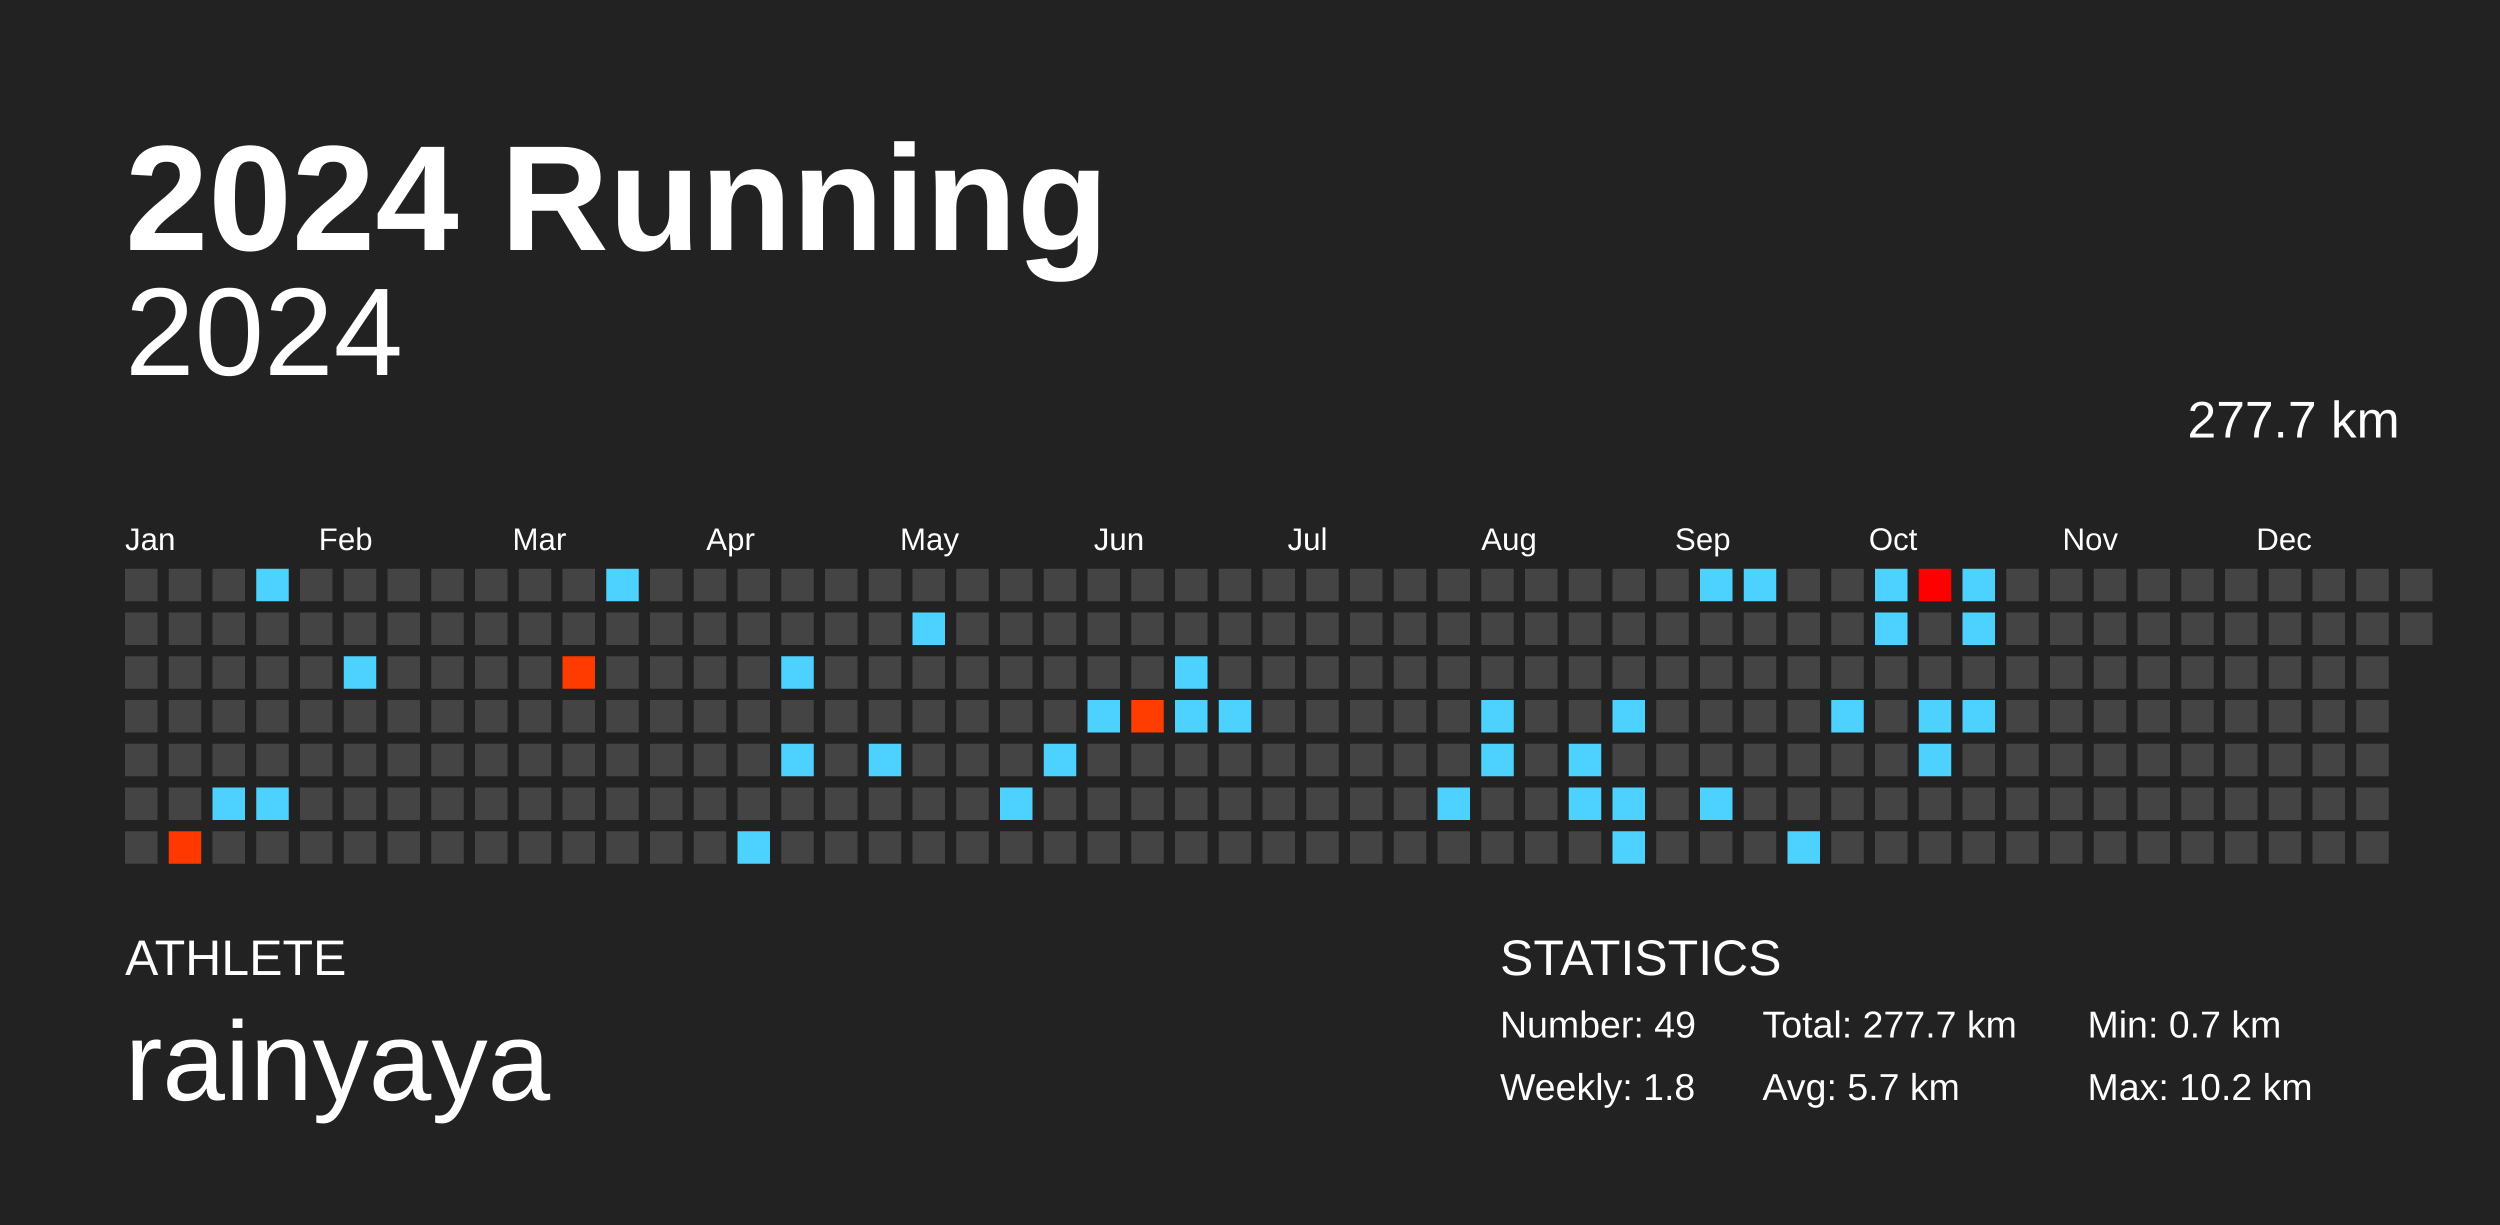
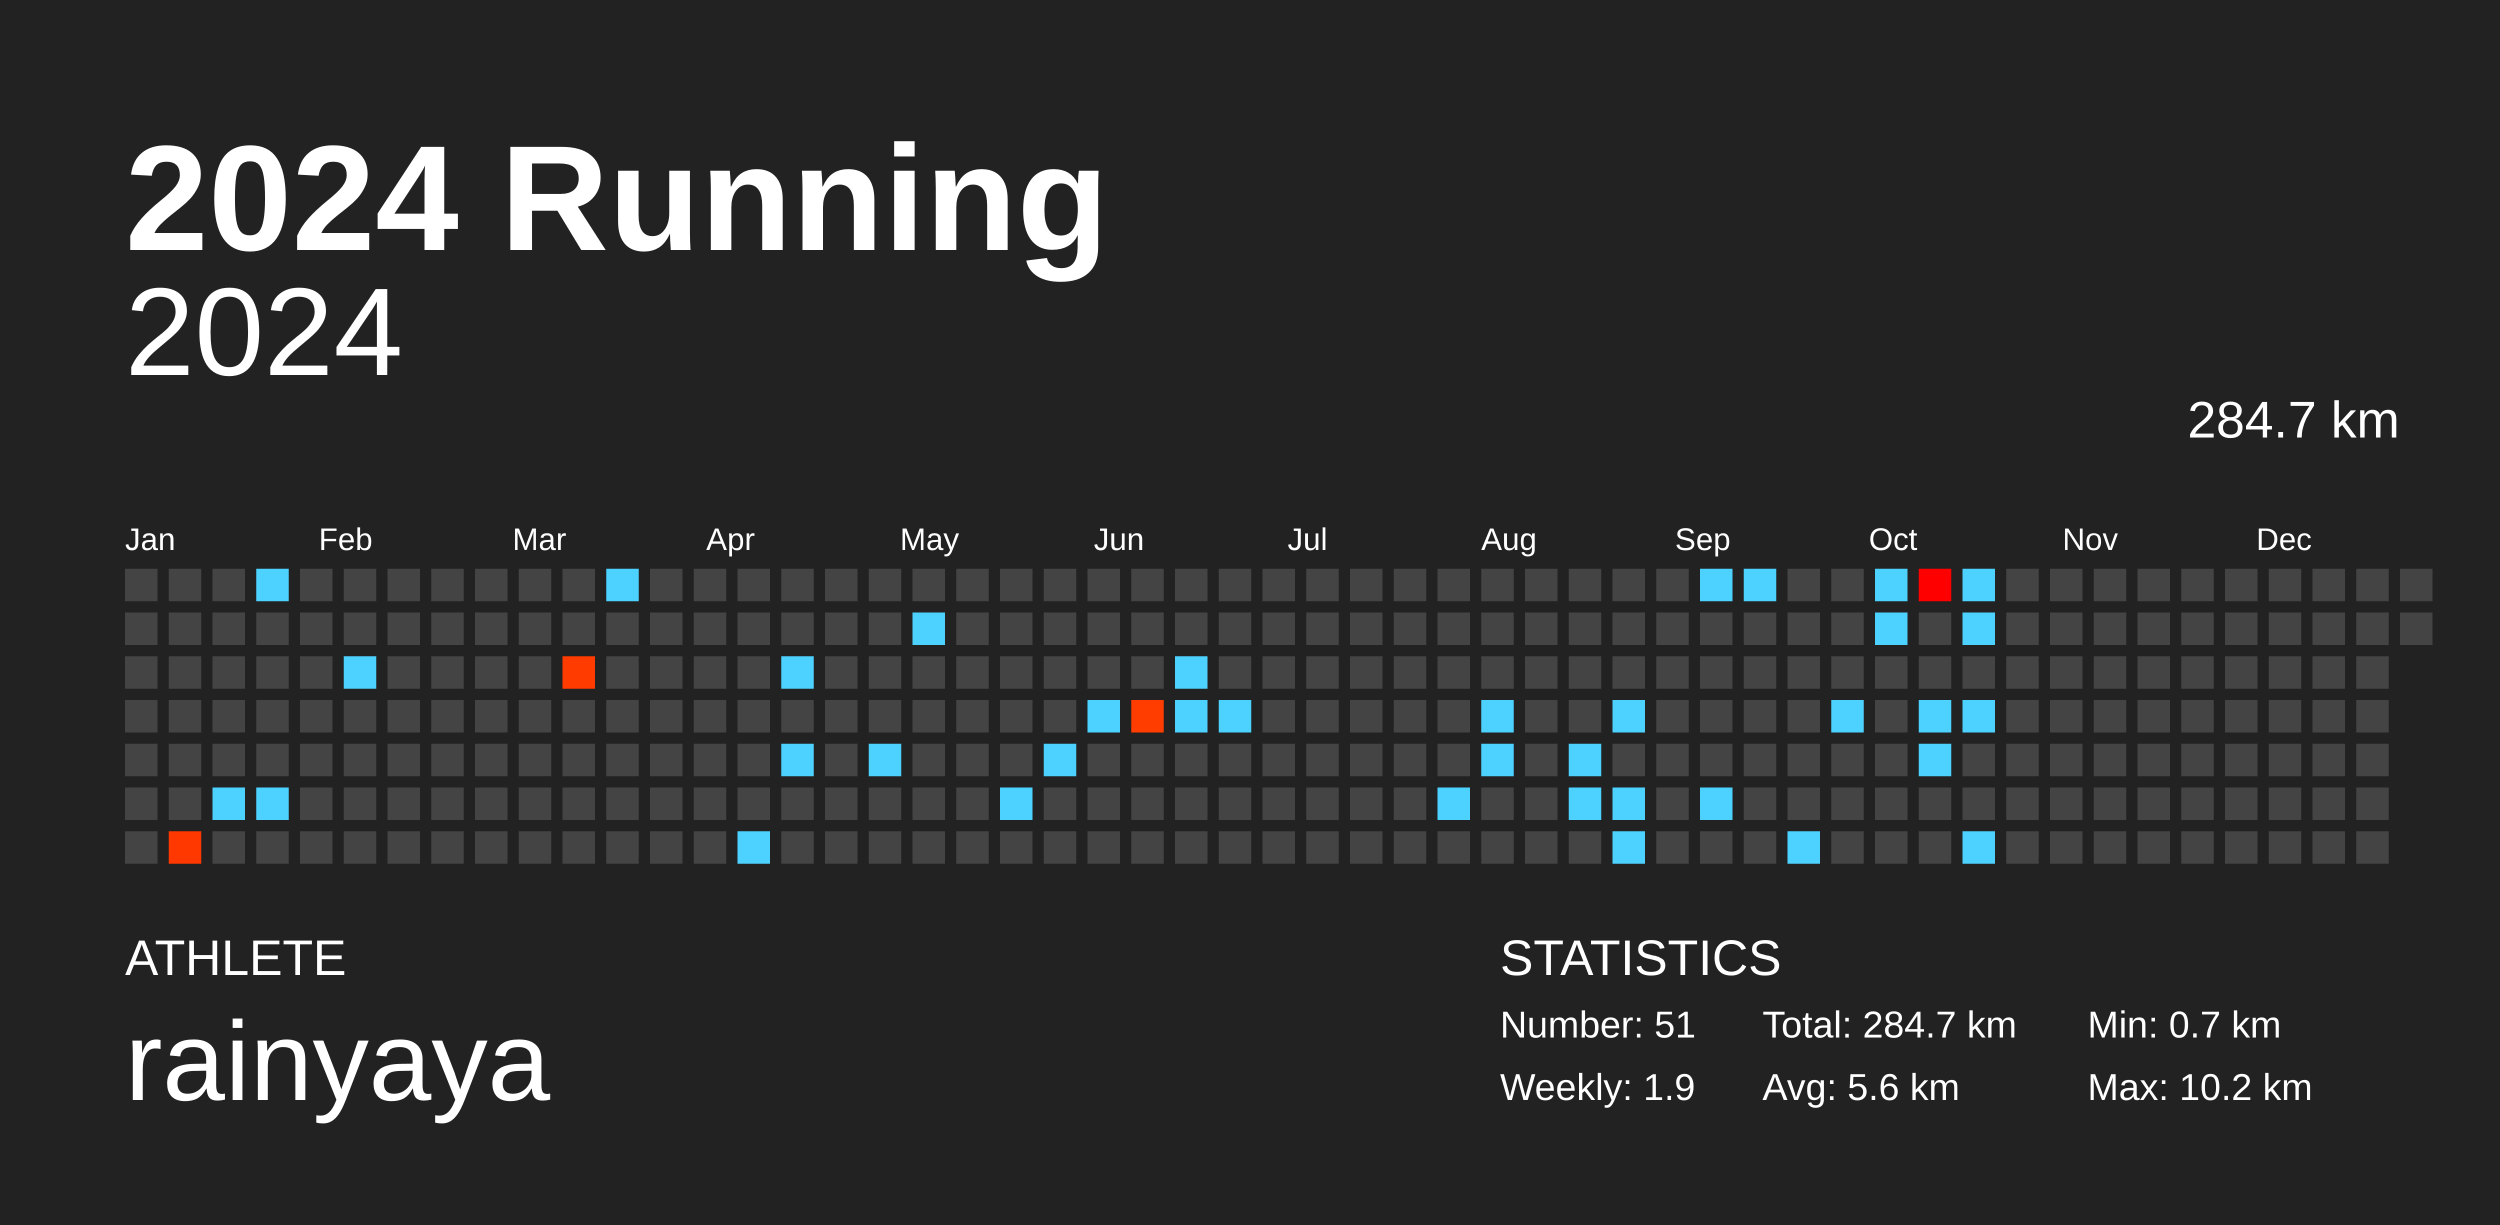
<svg xmlns="http://www.w3.org/2000/svg" baseProfile="full" height="98mm" version="1.1" viewBox="0,0,200,98" width="200mm">
  <defs />
  <rect fill="#222222" height="98" width="200" x="0" y="0" />
  <text fill="#FFFFFF" style="font-size:12px; font-family:Arial; font-weight:bold;" x="10" y="20">2024 Running</text>
  <text fill="#FFFFFF" style="font-size:4px; font-family:Arial" x="10" y="78">ATHLETE</text>
  <text fill="#FFFFFF" style="font-size:9px; font-family:Arial" x="10" y="88">rainyaya</text>
  <text fill="#FFFFFF" style="font-size:4px; font-family:Arial" x="120" y="78">STATISTICS</text>
-   <text fill="#FFFFFF" style="font-size:3px; font-family:Arial" x="120" y="83">Number: 49</text>
-   <text fill="#FFFFFF" style="font-size:3px; font-family:Arial" x="120" y="88">Weekly: 1.8</text>
-   <text fill="#FFFFFF" style="font-size:3px; font-family:Arial" x="141" y="83">Total: 277.7 km</text>
-   <text fill="#FFFFFF" style="font-size:3px; font-family:Arial" x="141" y="88">Avg: 5.7 km</text>
+   <text fill="#FFFFFF" style="font-size:3px; font-family:Arial" x="120" y="83">Number: 51</text>
+   <text fill="#FFFFFF" style="font-size:3px; font-family:Arial" x="120" y="88">Weekly: 1.9</text>
+   <text fill="#FFFFFF" style="font-size:3px; font-family:Arial" x="141" y="83">Total: 284.7 km</text>
+   <text fill="#FFFFFF" style="font-size:3px; font-family:Arial" x="141" y="88">Avg: 5.6 km</text>
  <text fill="#FFFFFF" style="font-size:3px; font-family:Arial" x="167" y="83">Min: 0.7 km</text>
  <text fill="#FFFFFF" style="font-size:3px; font-family:Arial" x="167" y="88">Max: 10.2 km</text>
  <text alignment-baseline="hanging" fill="#FFFFFF" style="font-size:10.0px; font-family:Arial;" x="10" y="30">2024</text>
-   <text alignment-baseline="hanging" fill="#FFFFFF" style="font-size:4.125px; font-family:Arial;" x="175" y="35">277.7 km</text>
+   <text alignment-baseline="hanging" fill="#FFFFFF" style="font-size:4.125px; font-family:Arial;" x="175" y="35">284.7 km</text>
  <text fill="#FFFFFF" style="font-size:2.5px; font-family:Arial" x="10.0" y="44">Jan</text>
  <text fill="#FFFFFF" style="font-size:2.5px; font-family:Arial" x="25.5" y="44">Feb</text>
  <text fill="#FFFFFF" style="font-size:2.5px; font-family:Arial" x="41.0" y="44">Mar</text>
  <text fill="#FFFFFF" style="font-size:2.5px; font-family:Arial" x="56.5" y="44">Apr</text>
  <text fill="#FFFFFF" style="font-size:2.5px; font-family:Arial" x="72.0" y="44">May</text>
  <text fill="#FFFFFF" style="font-size:2.5px; font-family:Arial" x="87.5" y="44">Jun</text>
  <text fill="#FFFFFF" style="font-size:2.5px; font-family:Arial" x="103.0" y="44">Jul</text>
  <text fill="#FFFFFF" style="font-size:2.5px; font-family:Arial" x="118.5" y="44">Aug</text>
  <text fill="#FFFFFF" style="font-size:2.5px; font-family:Arial" x="134.0" y="44">Sep</text>
  <text fill="#FFFFFF" style="font-size:2.5px; font-family:Arial" x="149.5" y="44">Oct</text>
  <text fill="#FFFFFF" style="font-size:2.5px; font-family:Arial" x="165.0" y="44">Nov</text>
  <text fill="#FFFFFF" style="font-size:2.5px; font-family:Arial" x="180.5" y="44">Dec</text>
  <rect fill="#444444" height="2.6" width="2.6" x="10.0" y="45.5" />
  <rect fill="#444444" height="2.6" width="2.6" x="10.0" y="49.0" />
  <rect fill="#444444" height="2.6" width="2.6" x="10.0" y="52.5" />
  <rect fill="#444444" height="2.6" width="2.6" x="10.0" y="56.0" />
  <rect fill="#444444" height="2.6" width="2.6" x="10.0" y="59.5" />
  <rect fill="#444444" height="2.6" width="2.6" x="10.0" y="63.0" />
  <rect fill="#444444" height="2.6" width="2.6" x="10.0" y="66.5" />
  <rect fill="#444444" height="2.6" width="2.6" x="13.5" y="45.5" />
  <rect fill="#444444" height="2.6" width="2.6" x="13.5" y="49.0" />
  <rect fill="#444444" height="2.6" width="2.6" x="13.5" y="52.5" />
  <rect fill="#444444" height="2.6" width="2.6" x="13.5" y="56.0" />
  <rect fill="#444444" height="2.6" width="2.6" x="13.5" y="59.5" />
  <rect fill="#444444" height="2.6" width="2.6" x="13.5" y="63.0" />
  <rect fill="#ff3800" height="2.6" width="2.6" x="13.5" y="66.5" />
  <rect fill="#444444" height="2.6" width="2.6" x="17.0" y="45.5" />
  <rect fill="#444444" height="2.6" width="2.6" x="17.0" y="49.0" />
  <rect fill="#444444" height="2.6" width="2.6" x="17.0" y="52.5" />
  <rect fill="#444444" height="2.6" width="2.6" x="17.0" y="56.0" />
  <rect fill="#444444" height="2.6" width="2.6" x="17.0" y="59.5" />
  <rect fill="#4dd2ff" height="2.6" width="2.6" x="17.0" y="63.0" />
  <rect fill="#444444" height="2.6" width="2.6" x="17.0" y="66.5" />
  <rect fill="#4dd2ff" height="2.6" width="2.6" x="20.5" y="45.5" />
  <rect fill="#444444" height="2.6" width="2.6" x="20.5" y="49.0" />
  <rect fill="#444444" height="2.6" width="2.6" x="20.5" y="52.5" />
  <rect fill="#444444" height="2.6" width="2.6" x="20.5" y="56.0" />
  <rect fill="#444444" height="2.6" width="2.6" x="20.5" y="59.5" />
  <rect fill="#4dd2ff" height="2.6" width="2.6" x="20.5" y="63.0" />
  <rect fill="#444444" height="2.6" width="2.6" x="20.5" y="66.5" />
  <rect fill="#444444" height="2.6" width="2.6" x="24.0" y="45.5" />
  <rect fill="#444444" height="2.6" width="2.6" x="24.0" y="49.0" />
  <rect fill="#444444" height="2.6" width="2.6" x="24.0" y="52.5" />
  <rect fill="#444444" height="2.6" width="2.6" x="24.0" y="56.0" />
  <rect fill="#444444" height="2.6" width="2.6" x="24.0" y="59.5" />
  <rect fill="#444444" height="2.6" width="2.6" x="24.0" y="63.0" />
  <rect fill="#444444" height="2.6" width="2.6" x="24.0" y="66.5" />
  <rect fill="#444444" height="2.6" width="2.6" x="27.5" y="45.5" />
  <rect fill="#444444" height="2.6" width="2.6" x="27.5" y="49.0" />
  <rect fill="#4dd2ff" height="2.6" width="2.6" x="27.5" y="52.5" />
  <rect fill="#444444" height="2.6" width="2.6" x="27.5" y="56.0" />
  <rect fill="#444444" height="2.6" width="2.6" x="27.5" y="59.5" />
  <rect fill="#444444" height="2.6" width="2.6" x="27.5" y="63.0" />
  <rect fill="#444444" height="2.6" width="2.6" x="27.5" y="66.5" />
  <rect fill="#444444" height="2.6" width="2.6" x="31.0" y="45.5" />
  <rect fill="#444444" height="2.6" width="2.6" x="31.0" y="49.0" />
  <rect fill="#444444" height="2.6" width="2.6" x="31.0" y="52.5" />
  <rect fill="#444444" height="2.6" width="2.6" x="31.0" y="56.0" />
  <rect fill="#444444" height="2.6" width="2.6" x="31.0" y="59.5" />
  <rect fill="#444444" height="2.6" width="2.6" x="31.0" y="63.0" />
  <rect fill="#444444" height="2.6" width="2.6" x="31.0" y="66.5" />
  <rect fill="#444444" height="2.6" width="2.6" x="34.5" y="45.5" />
  <rect fill="#444444" height="2.6" width="2.6" x="34.5" y="49.0" />
  <rect fill="#444444" height="2.6" width="2.6" x="34.5" y="52.5" />
  <rect fill="#444444" height="2.6" width="2.6" x="34.5" y="56.0" />
  <rect fill="#444444" height="2.6" width="2.6" x="34.5" y="59.5" />
  <rect fill="#444444" height="2.6" width="2.6" x="34.5" y="63.0" />
  <rect fill="#444444" height="2.6" width="2.6" x="34.5" y="66.5" />
  <rect fill="#444444" height="2.6" width="2.6" x="38.0" y="45.5" />
  <rect fill="#444444" height="2.6" width="2.6" x="38.0" y="49.0" />
  <rect fill="#444444" height="2.6" width="2.6" x="38.0" y="52.5" />
  <rect fill="#444444" height="2.6" width="2.6" x="38.0" y="56.0" />
  <rect fill="#444444" height="2.6" width="2.6" x="38.0" y="59.5" />
  <rect fill="#444444" height="2.6" width="2.6" x="38.0" y="63.0" />
  <rect fill="#444444" height="2.6" width="2.6" x="38.0" y="66.5" />
  <rect fill="#444444" height="2.6" width="2.6" x="41.5" y="45.5" />
  <rect fill="#444444" height="2.6" width="2.6" x="41.5" y="49.0" />
  <rect fill="#444444" height="2.6" width="2.6" x="41.5" y="52.5" />
  <rect fill="#444444" height="2.6" width="2.6" x="41.5" y="56.0" />
  <rect fill="#444444" height="2.6" width="2.6" x="41.5" y="59.5" />
  <rect fill="#444444" height="2.6" width="2.6" x="41.5" y="63.0" />
  <rect fill="#444444" height="2.6" width="2.6" x="41.5" y="66.5" />
  <rect fill="#444444" height="2.6" width="2.6" x="45.0" y="45.5" />
  <rect fill="#444444" height="2.6" width="2.6" x="45.0" y="49.0" />
  <rect fill="#ff3b00" height="2.6" width="2.6" x="45.0" y="52.5" />
  <rect fill="#444444" height="2.6" width="2.6" x="45.0" y="56.0" />
  <rect fill="#444444" height="2.6" width="2.6" x="45.0" y="59.5" />
  <rect fill="#444444" height="2.6" width="2.6" x="45.0" y="63.0" />
  <rect fill="#444444" height="2.6" width="2.6" x="45.0" y="66.5" />
  <rect fill="#4dd2ff" height="2.6" width="2.6" x="48.5" y="45.5" />
  <rect fill="#444444" height="2.6" width="2.6" x="48.5" y="49.0" />
  <rect fill="#444444" height="2.6" width="2.6" x="48.5" y="52.5" />
  <rect fill="#444444" height="2.6" width="2.6" x="48.5" y="56.0" />
  <rect fill="#444444" height="2.6" width="2.6" x="48.5" y="59.5" />
  <rect fill="#444444" height="2.6" width="2.6" x="48.5" y="63.0" />
  <rect fill="#444444" height="2.6" width="2.6" x="48.5" y="66.5" />
  <rect fill="#444444" height="2.6" width="2.6" x="52.0" y="45.5" />
  <rect fill="#444444" height="2.6" width="2.6" x="52.0" y="49.0" />
  <rect fill="#444444" height="2.6" width="2.6" x="52.0" y="52.5" />
  <rect fill="#444444" height="2.6" width="2.6" x="52.0" y="56.0" />
  <rect fill="#444444" height="2.6" width="2.6" x="52.0" y="59.5" />
  <rect fill="#444444" height="2.6" width="2.6" x="52.0" y="63.0" />
  <rect fill="#444444" height="2.6" width="2.6" x="52.0" y="66.5" />
  <rect fill="#444444" height="2.6" width="2.6" x="55.5" y="45.5" />
  <rect fill="#444444" height="2.6" width="2.6" x="55.5" y="49.0" />
  <rect fill="#444444" height="2.6" width="2.6" x="55.5" y="52.5" />
  <rect fill="#444444" height="2.6" width="2.6" x="55.5" y="56.0" />
  <rect fill="#444444" height="2.6" width="2.6" x="55.5" y="59.5" />
  <rect fill="#444444" height="2.6" width="2.6" x="55.5" y="63.0" />
  <rect fill="#444444" height="2.6" width="2.6" x="55.5" y="66.5" />
  <rect fill="#444444" height="2.6" width="2.6" x="59.0" y="45.5" />
  <rect fill="#444444" height="2.6" width="2.6" x="59.0" y="49.0" />
  <rect fill="#444444" height="2.6" width="2.6" x="59.0" y="52.5" />
  <rect fill="#444444" height="2.6" width="2.6" x="59.0" y="56.0" />
  <rect fill="#444444" height="2.6" width="2.6" x="59.0" y="59.5" />
  <rect fill="#444444" height="2.6" width="2.6" x="59.0" y="63.0" />
  <rect fill="#4dd2ff" height="2.6" width="2.6" x="59.0" y="66.5" />
  <rect fill="#444444" height="2.6" width="2.6" x="62.5" y="45.5" />
  <rect fill="#444444" height="2.6" width="2.6" x="62.5" y="49.0" />
  <rect fill="#4dd2ff" height="2.6" width="2.6" x="62.5" y="52.5" />
  <rect fill="#444444" height="2.6" width="2.6" x="62.5" y="56.0" />
  <rect fill="#4dd2ff" height="2.6" width="2.6" x="62.5" y="59.5" />
  <rect fill="#444444" height="2.6" width="2.6" x="62.5" y="63.0" />
  <rect fill="#444444" height="2.6" width="2.6" x="62.5" y="66.5" />
  <rect fill="#444444" height="2.6" width="2.6" x="66.0" y="45.5" />
  <rect fill="#444444" height="2.6" width="2.6" x="66.0" y="49.0" />
  <rect fill="#444444" height="2.6" width="2.6" x="66.0" y="52.5" />
  <rect fill="#444444" height="2.6" width="2.6" x="66.0" y="56.0" />
  <rect fill="#444444" height="2.6" width="2.6" x="66.0" y="59.5" />
  <rect fill="#444444" height="2.6" width="2.6" x="66.0" y="63.0" />
  <rect fill="#444444" height="2.6" width="2.6" x="66.0" y="66.5" />
  <rect fill="#444444" height="2.6" width="2.6" x="69.5" y="45.5" />
  <rect fill="#444444" height="2.6" width="2.6" x="69.5" y="49.0" />
  <rect fill="#444444" height="2.6" width="2.6" x="69.5" y="52.5" />
  <rect fill="#444444" height="2.6" width="2.6" x="69.5" y="56.0" />
  <rect fill="#4dd2ff" height="2.6" width="2.6" x="69.5" y="59.5" />
  <rect fill="#444444" height="2.6" width="2.6" x="69.5" y="63.0" />
  <rect fill="#444444" height="2.6" width="2.6" x="69.5" y="66.5" />
  <rect fill="#444444" height="2.6" width="2.6" x="73.0" y="45.5" />
  <rect fill="#4dd2ff" height="2.6" width="2.6" x="73.0" y="49.0" />
  <rect fill="#444444" height="2.6" width="2.6" x="73.0" y="52.5" />
  <rect fill="#444444" height="2.6" width="2.6" x="73.0" y="56.0" />
  <rect fill="#444444" height="2.6" width="2.6" x="73.0" y="59.5" />
  <rect fill="#444444" height="2.6" width="2.6" x="73.0" y="63.0" />
  <rect fill="#444444" height="2.6" width="2.6" x="73.0" y="66.5" />
  <rect fill="#444444" height="2.6" width="2.6" x="76.5" y="45.5" />
  <rect fill="#444444" height="2.6" width="2.6" x="76.5" y="49.0" />
  <rect fill="#444444" height="2.6" width="2.6" x="76.5" y="52.5" />
  <rect fill="#444444" height="2.6" width="2.6" x="76.5" y="56.0" />
  <rect fill="#444444" height="2.6" width="2.6" x="76.5" y="59.5" />
  <rect fill="#444444" height="2.6" width="2.6" x="76.5" y="63.0" />
  <rect fill="#444444" height="2.6" width="2.6" x="76.5" y="66.5" />
  <rect fill="#444444" height="2.6" width="2.6" x="80.0" y="45.5" />
  <rect fill="#444444" height="2.6" width="2.6" x="80.0" y="49.0" />
  <rect fill="#444444" height="2.6" width="2.6" x="80.0" y="52.5" />
  <rect fill="#444444" height="2.6" width="2.6" x="80.0" y="56.0" />
  <rect fill="#444444" height="2.6" width="2.6" x="80.0" y="59.5" />
  <rect fill="#4dd2ff" height="2.6" width="2.6" x="80.0" y="63.0" />
  <rect fill="#444444" height="2.6" width="2.6" x="80.0" y="66.5" />
  <rect fill="#444444" height="2.6" width="2.6" x="83.5" y="45.5" />
  <rect fill="#444444" height="2.6" width="2.6" x="83.5" y="49.0" />
  <rect fill="#444444" height="2.6" width="2.6" x="83.5" y="52.5" />
  <rect fill="#444444" height="2.6" width="2.6" x="83.5" y="56.0" />
  <rect fill="#4dd2ff" height="2.6" width="2.6" x="83.5" y="59.5" />
  <rect fill="#444444" height="2.6" width="2.6" x="83.5" y="63.0" />
  <rect fill="#444444" height="2.6" width="2.6" x="83.5" y="66.5" />
  <rect fill="#444444" height="2.6" width="2.6" x="87.0" y="45.5" />
  <rect fill="#444444" height="2.6" width="2.6" x="87.0" y="49.0" />
  <rect fill="#444444" height="2.6" width="2.6" x="87.0" y="52.5" />
  <rect fill="#4dd2ff" height="2.6" width="2.6" x="87.0" y="56.0" />
  <rect fill="#444444" height="2.6" width="2.6" x="87.0" y="59.5" />
  <rect fill="#444444" height="2.6" width="2.6" x="87.0" y="63.0" />
  <rect fill="#444444" height="2.6" width="2.6" x="87.0" y="66.5" />
  <rect fill="#444444" height="2.6" width="2.6" x="90.5" y="45.5" />
  <rect fill="#444444" height="2.6" width="2.6" x="90.5" y="49.0" />
  <rect fill="#444444" height="2.6" width="2.6" x="90.5" y="52.5" />
  <rect fill="#ff3d00" height="2.6" width="2.6" x="90.5" y="56.0" />
  <rect fill="#444444" height="2.6" width="2.6" x="90.5" y="59.5" />
  <rect fill="#444444" height="2.6" width="2.6" x="90.5" y="63.0" />
  <rect fill="#444444" height="2.6" width="2.6" x="90.5" y="66.5" />
  <rect fill="#444444" height="2.6" width="2.6" x="94.0" y="45.5" />
  <rect fill="#444444" height="2.6" width="2.6" x="94.0" y="49.0" />
  <rect fill="#4dd2ff" height="2.6" width="2.6" x="94.0" y="52.5" />
  <rect fill="#4dd2ff" height="2.6" width="2.6" x="94.0" y="56.0" />
  <rect fill="#444444" height="2.6" width="2.6" x="94.0" y="59.5" />
  <rect fill="#444444" height="2.6" width="2.6" x="94.0" y="63.0" />
  <rect fill="#444444" height="2.6" width="2.6" x="94.0" y="66.5" />
  <rect fill="#444444" height="2.6" width="2.6" x="97.5" y="45.5" />
  <rect fill="#444444" height="2.6" width="2.6" x="97.5" y="49.0" />
  <rect fill="#444444" height="2.6" width="2.6" x="97.5" y="52.5" />
  <rect fill="#4dd2ff" height="2.6" width="2.6" x="97.5" y="56.0" />
  <rect fill="#444444" height="2.6" width="2.6" x="97.5" y="59.5" />
  <rect fill="#444444" height="2.6" width="2.6" x="97.5" y="63.0" />
  <rect fill="#444444" height="2.6" width="2.6" x="97.5" y="66.5" />
  <rect fill="#444444" height="2.6" width="2.6" x="101.0" y="45.5" />
  <rect fill="#444444" height="2.6" width="2.6" x="101.0" y="49.0" />
  <rect fill="#444444" height="2.6" width="2.6" x="101.0" y="52.5" />
  <rect fill="#444444" height="2.6" width="2.6" x="101.0" y="56.0" />
  <rect fill="#444444" height="2.6" width="2.6" x="101.0" y="59.5" />
  <rect fill="#444444" height="2.6" width="2.6" x="101.0" y="63.0" />
  <rect fill="#444444" height="2.6" width="2.6" x="101.0" y="66.5" />
  <rect fill="#444444" height="2.6" width="2.6" x="104.5" y="45.5" />
  <rect fill="#444444" height="2.6" width="2.6" x="104.5" y="49.0" />
  <rect fill="#444444" height="2.6" width="2.6" x="104.5" y="52.5" />
  <rect fill="#444444" height="2.6" width="2.6" x="104.5" y="56.0" />
  <rect fill="#444444" height="2.6" width="2.6" x="104.5" y="59.5" />
  <rect fill="#444444" height="2.6" width="2.6" x="104.5" y="63.0" />
  <rect fill="#444444" height="2.6" width="2.6" x="104.5" y="66.5" />
  <rect fill="#444444" height="2.6" width="2.6" x="108.0" y="45.5" />
  <rect fill="#444444" height="2.6" width="2.6" x="108.0" y="49.0" />
  <rect fill="#444444" height="2.6" width="2.6" x="108.0" y="52.5" />
  <rect fill="#444444" height="2.6" width="2.6" x="108.0" y="56.0" />
  <rect fill="#444444" height="2.6" width="2.6" x="108.0" y="59.5" />
  <rect fill="#444444" height="2.6" width="2.6" x="108.0" y="63.0" />
  <rect fill="#444444" height="2.6" width="2.6" x="108.0" y="66.5" />
  <rect fill="#444444" height="2.6" width="2.6" x="111.5" y="45.5" />
  <rect fill="#444444" height="2.6" width="2.6" x="111.5" y="49.0" />
  <rect fill="#444444" height="2.6" width="2.6" x="111.5" y="52.5" />
  <rect fill="#444444" height="2.6" width="2.6" x="111.5" y="56.0" />
  <rect fill="#444444" height="2.6" width="2.6" x="111.5" y="59.5" />
  <rect fill="#444444" height="2.6" width="2.6" x="111.5" y="63.0" />
  <rect fill="#444444" height="2.6" width="2.6" x="111.5" y="66.5" />
  <rect fill="#444444" height="2.6" width="2.6" x="115.0" y="45.5" />
  <rect fill="#444444" height="2.6" width="2.6" x="115.0" y="49.0" />
  <rect fill="#444444" height="2.6" width="2.6" x="115.0" y="52.5" />
  <rect fill="#444444" height="2.6" width="2.6" x="115.0" y="56.0" />
  <rect fill="#444444" height="2.6" width="2.6" x="115.0" y="59.5" />
  <rect fill="#4dd2ff" height="2.6" width="2.6" x="115.0" y="63.0" />
  <rect fill="#444444" height="2.6" width="2.6" x="115.0" y="66.5" />
  <rect fill="#444444" height="2.6" width="2.6" x="118.5" y="45.5" />
  <rect fill="#444444" height="2.6" width="2.6" x="118.5" y="49.0" />
  <rect fill="#444444" height="2.6" width="2.6" x="118.5" y="52.5" />
  <rect fill="#4dd2ff" height="2.6" width="2.6" x="118.5" y="56.0" />
  <rect fill="#4dd2ff" height="2.6" width="2.6" x="118.5" y="59.5" />
  <rect fill="#444444" height="2.6" width="2.6" x="118.5" y="63.0" />
  <rect fill="#444444" height="2.6" width="2.6" x="118.5" y="66.5" />
  <rect fill="#444444" height="2.6" width="2.6" x="122.0" y="45.5" />
  <rect fill="#444444" height="2.6" width="2.6" x="122.0" y="49.0" />
  <rect fill="#444444" height="2.6" width="2.6" x="122.0" y="52.5" />
  <rect fill="#444444" height="2.6" width="2.6" x="122.0" y="56.0" />
  <rect fill="#444444" height="2.6" width="2.6" x="122.0" y="59.5" />
  <rect fill="#444444" height="2.6" width="2.6" x="122.0" y="63.0" />
  <rect fill="#444444" height="2.6" width="2.6" x="122.0" y="66.5" />
  <rect fill="#444444" height="2.6" width="2.6" x="125.5" y="45.5" />
  <rect fill="#444444" height="2.6" width="2.6" x="125.5" y="49.0" />
  <rect fill="#444444" height="2.6" width="2.6" x="125.5" y="52.5" />
  <rect fill="#444444" height="2.6" width="2.6" x="125.5" y="56.0" />
  <rect fill="#4dd2ff" height="2.6" width="2.6" x="125.5" y="59.5" />
  <rect fill="#4dd2ff" height="2.6" width="2.6" x="125.5" y="63.0" />
  <rect fill="#444444" height="2.6" width="2.6" x="125.5" y="66.5" />
  <rect fill="#444444" height="2.6" width="2.6" x="129.0" y="45.5" />
  <rect fill="#444444" height="2.6" width="2.6" x="129.0" y="49.0" />
  <rect fill="#444444" height="2.6" width="2.6" x="129.0" y="52.5" />
  <rect fill="#4dd2ff" height="2.6" width="2.6" x="129.0" y="56.0" />
  <rect fill="#444444" height="2.6" width="2.6" x="129.0" y="59.5" />
  <rect fill="#4dd2ff" height="2.6" width="2.6" x="129.0" y="63.0" />
  <rect fill="#4dd2ff" height="2.6" width="2.6" x="129.0" y="66.5" />
  <rect fill="#444444" height="2.6" width="2.6" x="132.5" y="45.5" />
  <rect fill="#444444" height="2.6" width="2.6" x="132.5" y="49.0" />
  <rect fill="#444444" height="2.6" width="2.6" x="132.5" y="52.5" />
  <rect fill="#444444" height="2.6" width="2.6" x="132.5" y="56.0" />
  <rect fill="#444444" height="2.6" width="2.6" x="132.5" y="59.5" />
  <rect fill="#444444" height="2.6" width="2.6" x="132.5" y="63.0" />
  <rect fill="#444444" height="2.6" width="2.6" x="132.5" y="66.5" />
  <rect fill="#4dd2ff" height="2.6" width="2.6" x="136.0" y="45.5" />
  <rect fill="#444444" height="2.6" width="2.6" x="136.0" y="49.0" />
  <rect fill="#444444" height="2.6" width="2.6" x="136.0" y="52.5" />
  <rect fill="#444444" height="2.6" width="2.6" x="136.0" y="56.0" />
  <rect fill="#444444" height="2.6" width="2.6" x="136.0" y="59.5" />
  <rect fill="#4dd2ff" height="2.6" width="2.6" x="136.0" y="63.0" />
  <rect fill="#444444" height="2.6" width="2.6" x="136.0" y="66.5" />
  <rect fill="#4dd2ff" height="2.6" width="2.6" x="139.5" y="45.5" />
  <rect fill="#444444" height="2.6" width="2.6" x="139.5" y="49.0" />
  <rect fill="#444444" height="2.6" width="2.6" x="139.5" y="52.5" />
  <rect fill="#444444" height="2.6" width="2.6" x="139.5" y="56.0" />
  <rect fill="#444444" height="2.6" width="2.6" x="139.5" y="59.5" />
  <rect fill="#444444" height="2.6" width="2.6" x="139.5" y="63.0" />
  <rect fill="#444444" height="2.6" width="2.6" x="139.5" y="66.5" />
  <rect fill="#444444" height="2.6" width="2.6" x="143.0" y="45.5" />
  <rect fill="#444444" height="2.6" width="2.6" x="143.0" y="49.0" />
  <rect fill="#444444" height="2.6" width="2.6" x="143.0" y="52.5" />
  <rect fill="#444444" height="2.6" width="2.6" x="143.0" y="56.0" />
  <rect fill="#444444" height="2.6" width="2.6" x="143.0" y="59.5" />
  <rect fill="#444444" height="2.6" width="2.6" x="143.0" y="63.0" />
  <rect fill="#4dd2ff" height="2.6" width="2.6" x="143.0" y="66.5" />
  <rect fill="#444444" height="2.6" width="2.6" x="146.5" y="45.5" />
  <rect fill="#444444" height="2.6" width="2.6" x="146.5" y="49.0" />
  <rect fill="#444444" height="2.6" width="2.6" x="146.5" y="52.5" />
  <rect fill="#4dd2ff" height="2.6" width="2.6" x="146.5" y="56.0" />
  <rect fill="#444444" height="2.6" width="2.6" x="146.5" y="59.5" />
  <rect fill="#444444" height="2.6" width="2.6" x="146.5" y="63.0" />
  <rect fill="#444444" height="2.6" width="2.6" x="146.5" y="66.5" />
  <rect fill="#4dd2ff" height="2.6" width="2.6" x="150.0" y="45.5" />
  <rect fill="#4dd2ff" height="2.6" width="2.6" x="150.0" y="49.0" />
  <rect fill="#444444" height="2.6" width="2.6" x="150.0" y="52.5" />
  <rect fill="#444444" height="2.6" width="2.6" x="150.0" y="56.0" />
  <rect fill="#444444" height="2.6" width="2.6" x="150.0" y="59.5" />
  <rect fill="#444444" height="2.6" width="2.6" x="150.0" y="63.0" />
  <rect fill="#444444" height="2.6" width="2.6" x="150.0" y="66.5" />
  <rect fill="#ff0000" height="2.6" width="2.6" x="153.5" y="45.5" />
  <rect fill="#444444" height="2.6" width="2.6" x="153.5" y="49.0" />
  <rect fill="#444444" height="2.6" width="2.6" x="153.5" y="52.5" />
  <rect fill="#4dd2ff" height="2.6" width="2.6" x="153.5" y="56.0" />
  <rect fill="#4dd2ff" height="2.6" width="2.6" x="153.5" y="59.5" />
  <rect fill="#444444" height="2.6" width="2.6" x="153.5" y="63.0" />
  <rect fill="#444444" height="2.6" width="2.6" x="153.5" y="66.5" />
  <rect fill="#4dd2ff" height="2.6" width="2.6" x="157.0" y="45.5" />
  <rect fill="#4dd2ff" height="2.6" width="2.6" x="157.0" y="49.0" />
  <rect fill="#444444" height="2.6" width="2.6" x="157.0" y="52.5" />
  <rect fill="#4dd2ff" height="2.6" width="2.6" x="157.0" y="56.0" />
  <rect fill="#444444" height="2.6" width="2.6" x="157.0" y="59.5" />
  <rect fill="#444444" height="2.6" width="2.6" x="157.0" y="63.0" />
-   <rect fill="#444444" height="2.6" width="2.6" x="157.0" y="66.5" />
+   <rect fill="#4dd2ff" height="2.6" width="2.6" x="157.0" y="66.5" />
  <rect fill="#444444" height="2.6" width="2.6" x="160.5" y="45.5" />
  <rect fill="#444444" height="2.6" width="2.6" x="160.5" y="49.0" />
  <rect fill="#444444" height="2.6" width="2.6" x="160.5" y="52.5" />
  <rect fill="#444444" height="2.6" width="2.6" x="160.5" y="56.0" />
  <rect fill="#444444" height="2.6" width="2.6" x="160.5" y="59.5" />
  <rect fill="#444444" height="2.6" width="2.6" x="160.5" y="63.0" />
  <rect fill="#444444" height="2.6" width="2.6" x="160.5" y="66.5" />
  <rect fill="#444444" height="2.6" width="2.6" x="164.0" y="45.5" />
  <rect fill="#444444" height="2.6" width="2.6" x="164.0" y="49.0" />
  <rect fill="#444444" height="2.6" width="2.6" x="164.0" y="52.5" />
  <rect fill="#444444" height="2.6" width="2.6" x="164.0" y="56.0" />
  <rect fill="#444444" height="2.6" width="2.6" x="164.0" y="59.5" />
  <rect fill="#444444" height="2.6" width="2.6" x="164.0" y="63.0" />
  <rect fill="#444444" height="2.6" width="2.6" x="164.0" y="66.5" />
  <rect fill="#444444" height="2.6" width="2.6" x="167.5" y="45.5" />
  <rect fill="#444444" height="2.6" width="2.6" x="167.5" y="49.0" />
  <rect fill="#444444" height="2.6" width="2.6" x="167.5" y="52.5" />
  <rect fill="#444444" height="2.6" width="2.6" x="167.5" y="56.0" />
  <rect fill="#444444" height="2.6" width="2.6" x="167.5" y="59.5" />
  <rect fill="#444444" height="2.6" width="2.6" x="167.5" y="63.0" />
  <rect fill="#444444" height="2.6" width="2.6" x="167.5" y="66.5" />
  <rect fill="#444444" height="2.6" width="2.6" x="171.0" y="45.5" />
  <rect fill="#444444" height="2.6" width="2.6" x="171.0" y="49.0" />
  <rect fill="#444444" height="2.6" width="2.6" x="171.0" y="52.5" />
  <rect fill="#444444" height="2.6" width="2.6" x="171.0" y="56.0" />
  <rect fill="#444444" height="2.6" width="2.6" x="171.0" y="59.5" />
  <rect fill="#444444" height="2.6" width="2.6" x="171.0" y="63.0" />
  <rect fill="#444444" height="2.6" width="2.6" x="171.0" y="66.5" />
  <rect fill="#444444" height="2.6" width="2.6" x="174.5" y="45.5" />
  <rect fill="#444444" height="2.6" width="2.6" x="174.5" y="49.0" />
  <rect fill="#444444" height="2.6" width="2.6" x="174.5" y="52.5" />
  <rect fill="#444444" height="2.6" width="2.6" x="174.5" y="56.0" />
  <rect fill="#444444" height="2.6" width="2.6" x="174.5" y="59.5" />
  <rect fill="#444444" height="2.6" width="2.6" x="174.5" y="63.0" />
  <rect fill="#444444" height="2.6" width="2.6" x="174.5" y="66.5" />
  <rect fill="#444444" height="2.6" width="2.6" x="178.0" y="45.5" />
  <rect fill="#444444" height="2.6" width="2.6" x="178.0" y="49.0" />
  <rect fill="#444444" height="2.6" width="2.6" x="178.0" y="52.5" />
  <rect fill="#444444" height="2.6" width="2.6" x="178.0" y="56.0" />
  <rect fill="#444444" height="2.6" width="2.6" x="178.0" y="59.5" />
  <rect fill="#444444" height="2.6" width="2.6" x="178.0" y="63.0" />
  <rect fill="#444444" height="2.6" width="2.6" x="178.0" y="66.5" />
  <rect fill="#444444" height="2.6" width="2.6" x="181.5" y="45.5" />
  <rect fill="#444444" height="2.6" width="2.6" x="181.5" y="49.0" />
  <rect fill="#444444" height="2.6" width="2.6" x="181.5" y="52.5" />
  <rect fill="#444444" height="2.6" width="2.6" x="181.5" y="56.0" />
  <rect fill="#444444" height="2.6" width="2.6" x="181.5" y="59.5" />
  <rect fill="#444444" height="2.6" width="2.6" x="181.5" y="63.0" />
  <rect fill="#444444" height="2.6" width="2.6" x="181.5" y="66.5" />
  <rect fill="#444444" height="2.6" width="2.6" x="185.0" y="45.5" />
  <rect fill="#444444" height="2.6" width="2.6" x="185.0" y="49.0" />
  <rect fill="#444444" height="2.6" width="2.6" x="185.0" y="52.5" />
  <rect fill="#444444" height="2.6" width="2.6" x="185.0" y="56.0" />
  <rect fill="#444444" height="2.6" width="2.6" x="185.0" y="59.5" />
  <rect fill="#444444" height="2.6" width="2.6" x="185.0" y="63.0" />
  <rect fill="#444444" height="2.6" width="2.6" x="185.0" y="66.5" />
  <rect fill="#444444" height="2.6" width="2.6" x="188.5" y="45.5" />
  <rect fill="#444444" height="2.6" width="2.6" x="188.5" y="49.0" />
  <rect fill="#444444" height="2.6" width="2.6" x="188.5" y="52.5" />
  <rect fill="#444444" height="2.6" width="2.6" x="188.5" y="56.0" />
  <rect fill="#444444" height="2.6" width="2.6" x="188.5" y="59.5" />
  <rect fill="#444444" height="2.6" width="2.6" x="188.5" y="63.0" />
  <rect fill="#444444" height="2.6" width="2.6" x="188.5" y="66.5" />
  <rect fill="#444444" height="2.6" width="2.6" x="192.0" y="45.5" />
  <rect fill="#444444" height="2.6" width="2.6" x="192.0" y="49.0" />
</svg>
